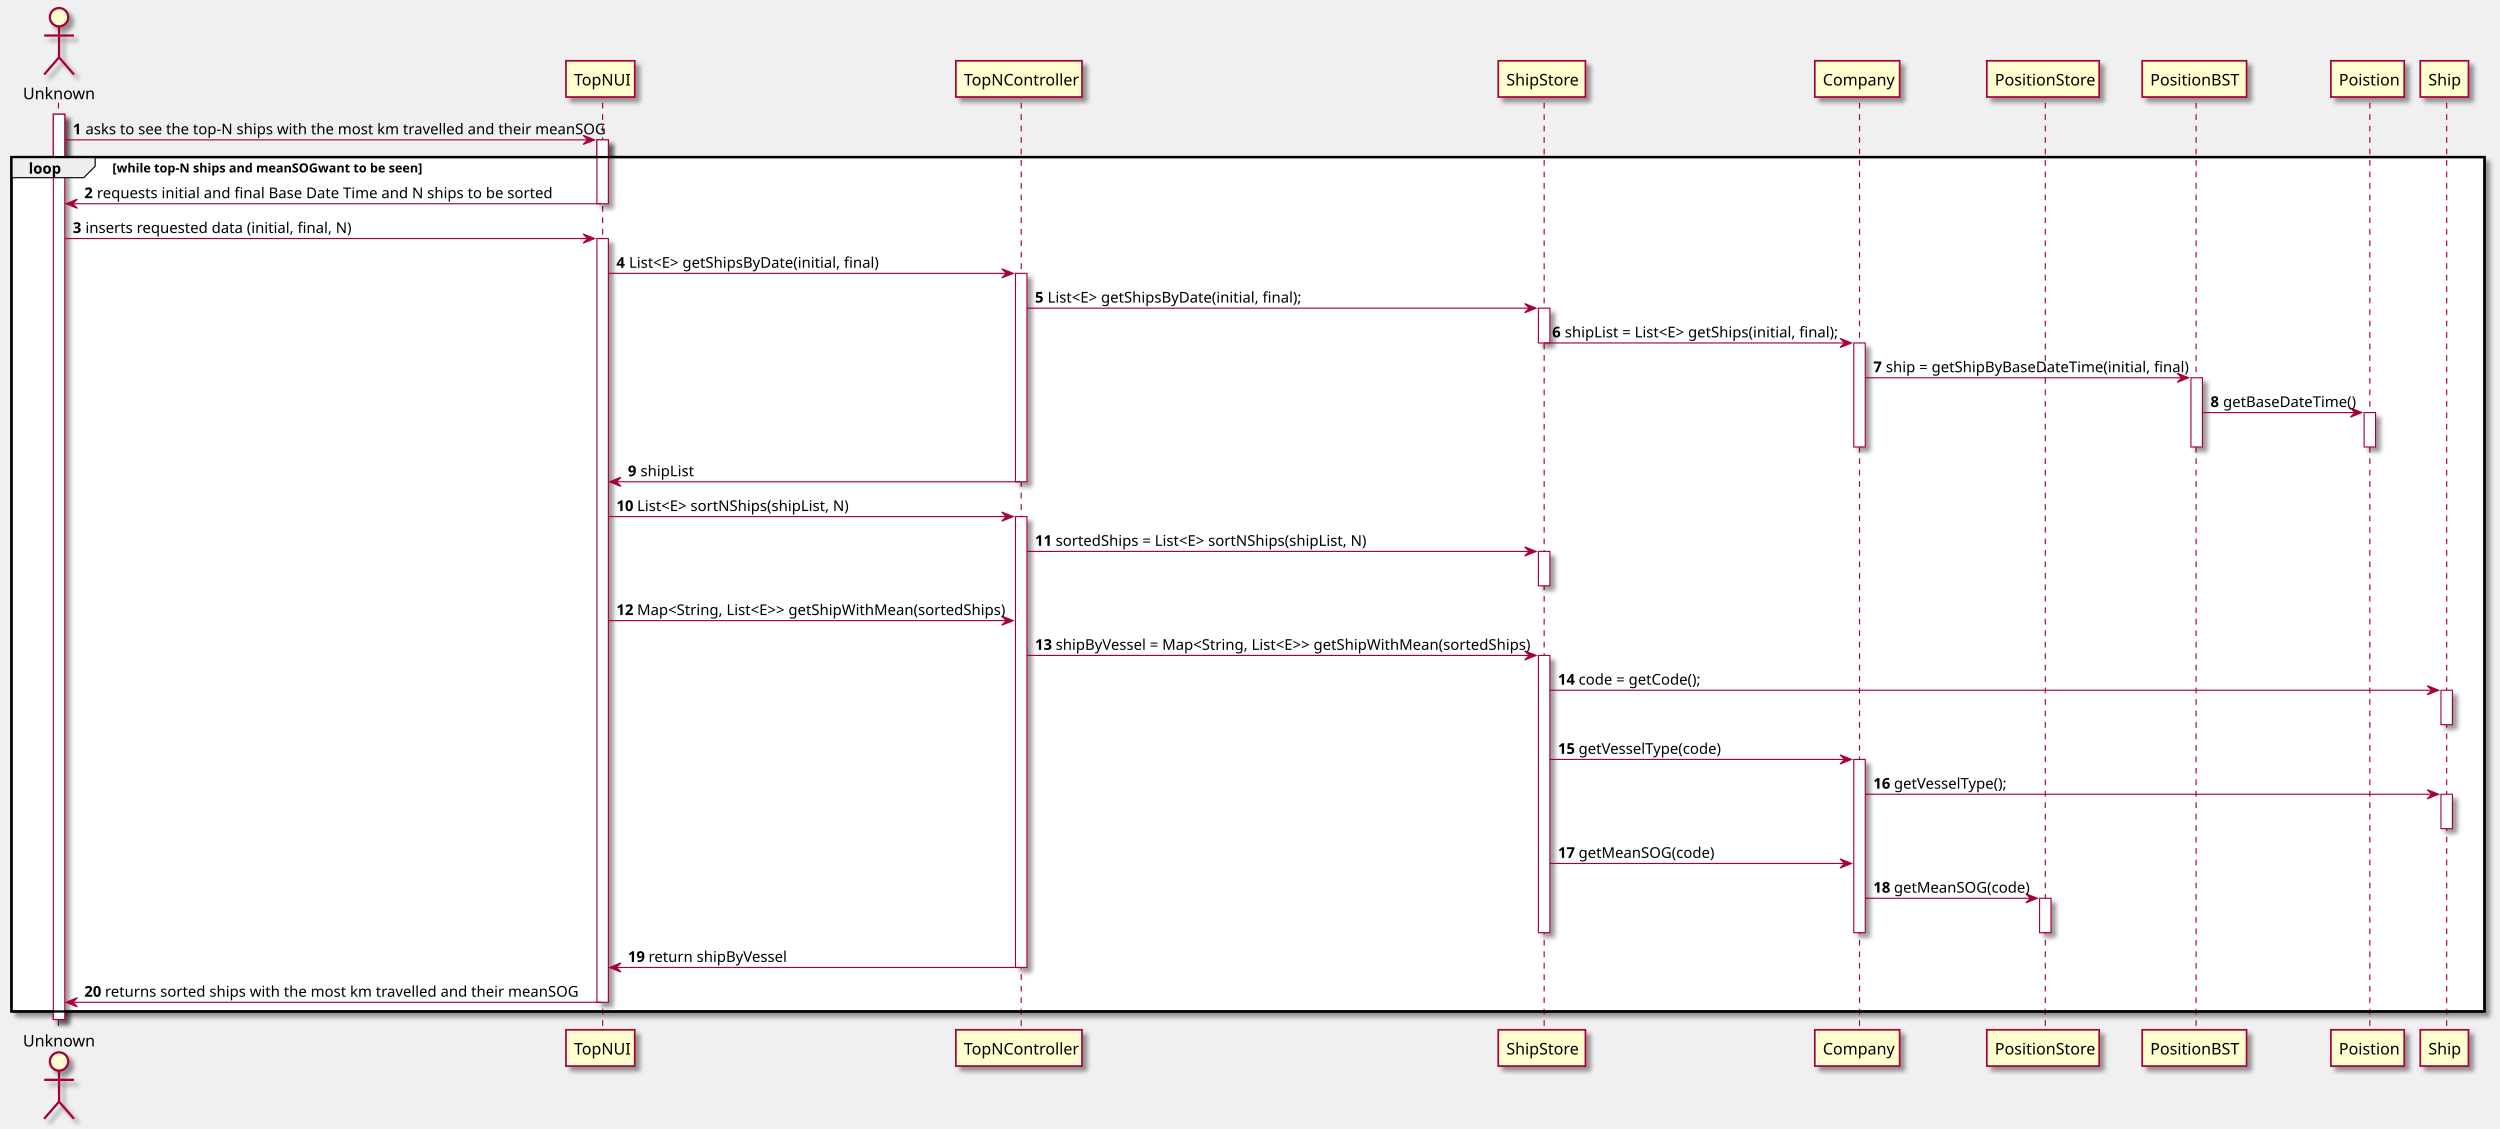
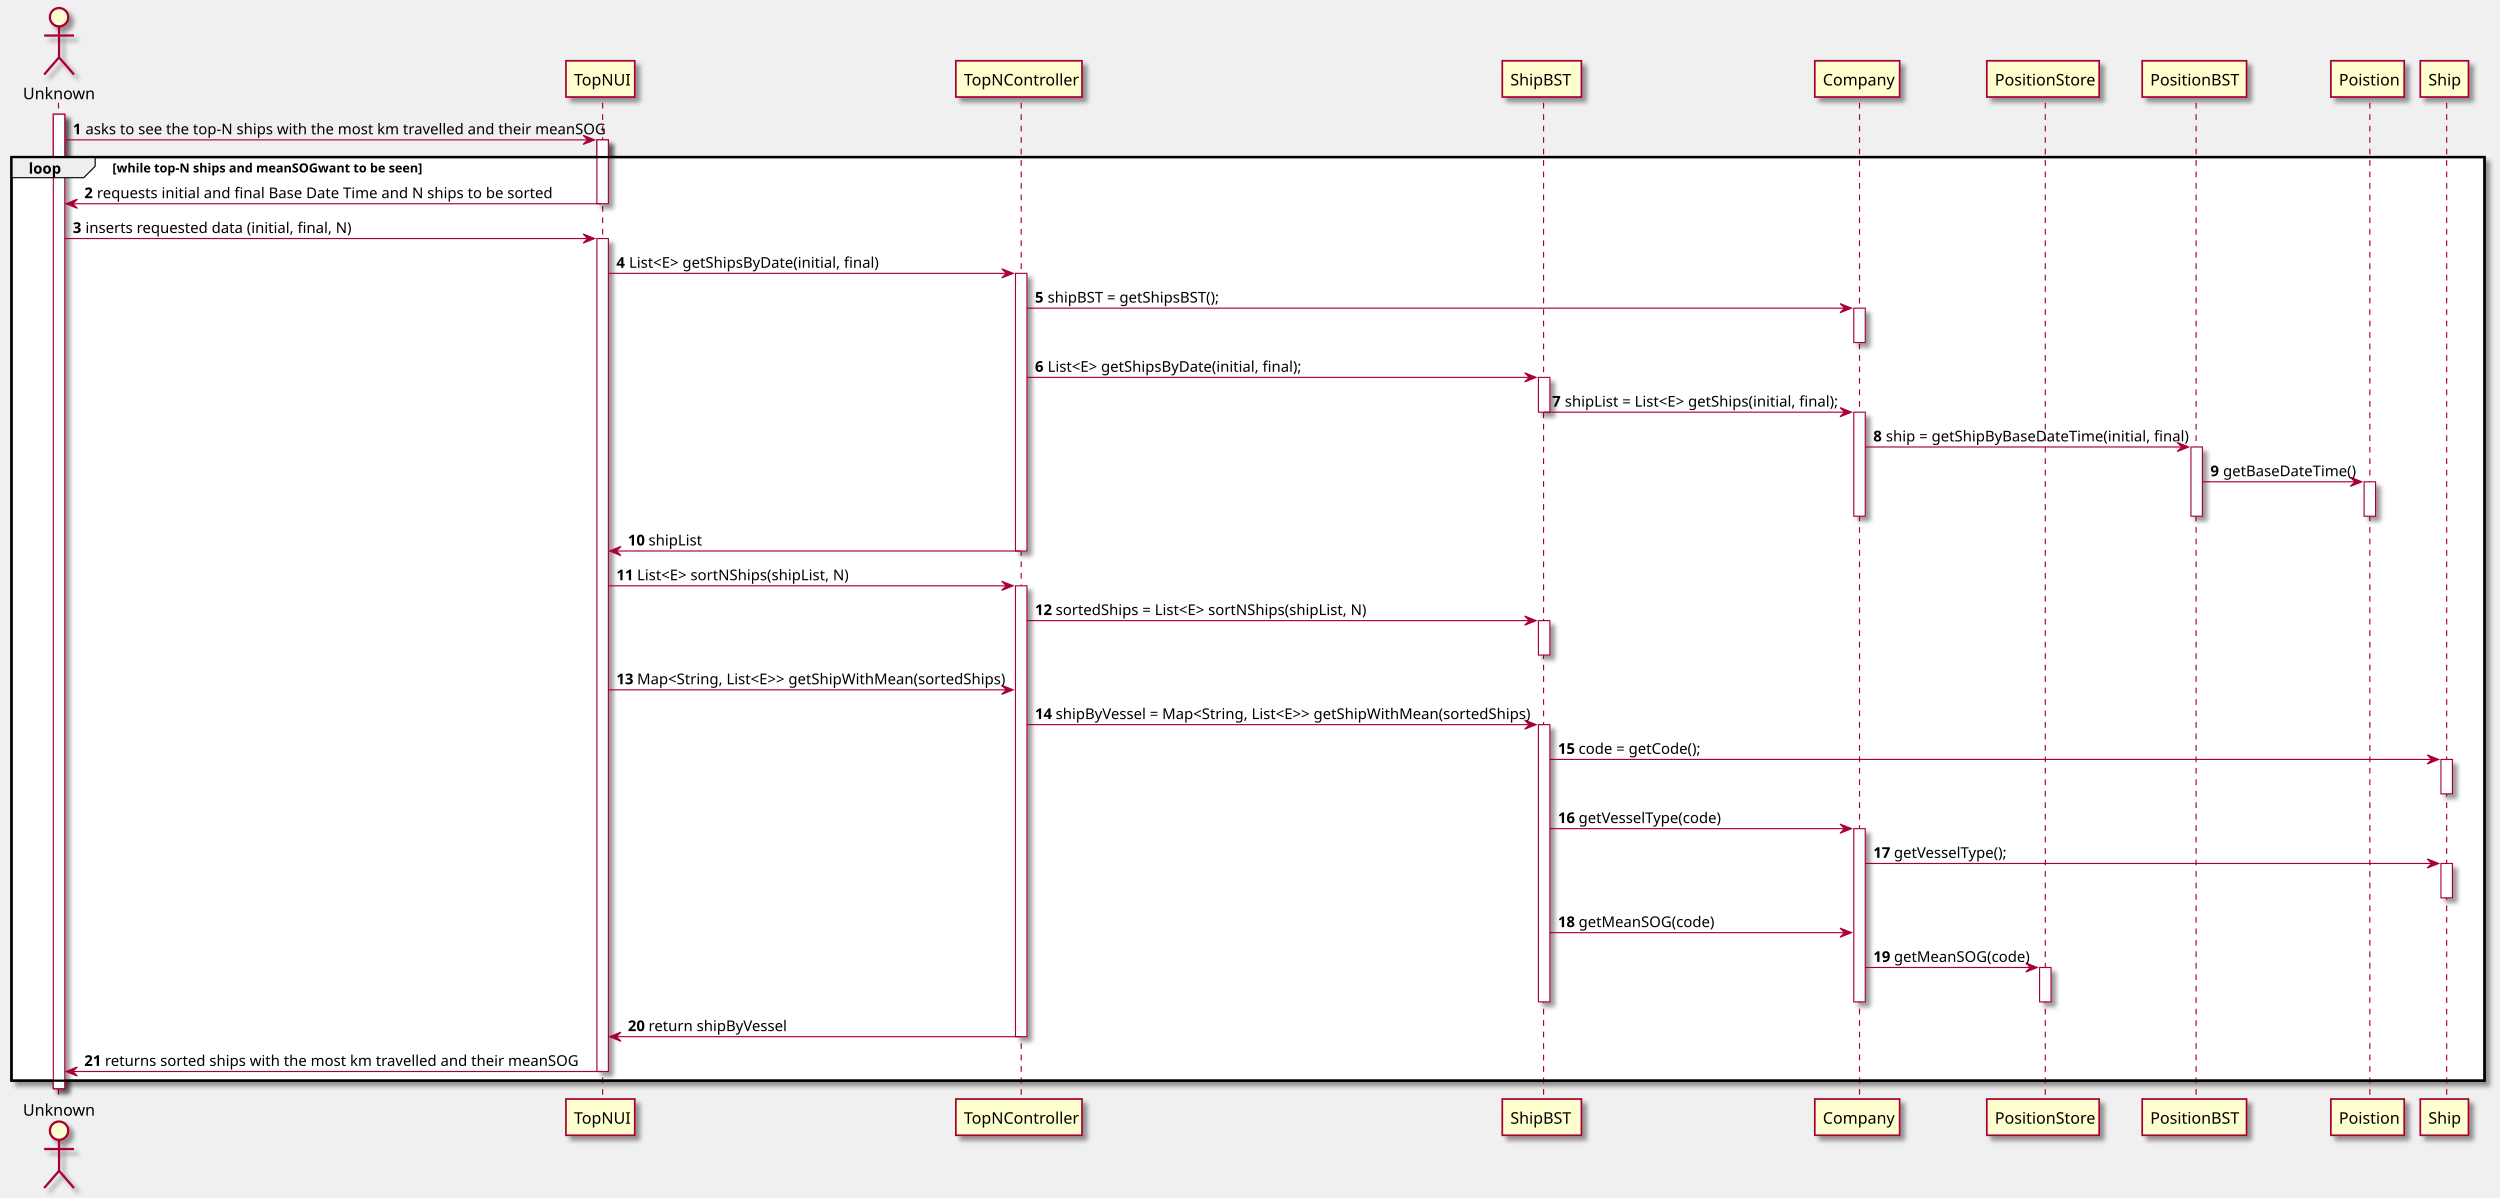
- <svg xmlns="http://www.w3.org/2000/svg" contentScriptType="application/ecmascript" contentStyleType="text/css" height="984px" preserveAspectRatio="none" style="width:2180px;height:984px;background:#FFFFFF;" version="1.1" viewBox="0 0 2180 984" width="2180px" zoomAndPan="magnify">
+ <svg xmlns="http://www.w3.org/2000/svg" contentScriptType="application/ecmascript" contentStyleType="text/css" height="1044px" preserveAspectRatio="none" style="width:2180px;height:1044px;background:#FFFFFF;" version="1.1" viewBox="0 0 2180 1044" width="2180px" zoomAndPan="magnify">
  <defs>
-     <filter height="300%" id="frqcj14a7oskl" width="300%" x="-1" y="-1">
+     <filter height="300%" id="f3j0icq3flcj6" width="300%" x="-1" y="-1">
      <feGaussianBlur result="blurOut" stdDeviation="2.0" />
      <feColorMatrix in="blurOut" result="blurOut2" type="matrix" values="0 0 0 0 0 0 0 0 0 0 0 0 0 0 0 0 0 0 .4 0" />
      <feOffset dx="4.0" dy="4.0" in="blurOut2" result="blurOut3" />
      <feBlend in="SourceGraphic" in2="blurOut3" mode="normal" />
    </filter>
  </defs>
  <g>
-     <rect fill="#FFFFFF" filter="url(#frqcj14a7oskl)" height="789.383" style="stroke:#A80036;stroke-width:1.0;" width="10" x="46.5" y="99.609" />
-     <rect fill="#FFFFFF" filter="url(#frqcj14a7oskl)" height="55.703" style="stroke:#A80036;stroke-width:1.0;" width="10" x="520.5" y="121.961" />
-     <rect fill="#FFFFFF" filter="url(#frqcj14a7oskl)" height="665.977" style="stroke:#A80036;stroke-width:1.0;" width="10" x="520.5" y="208.016" />
-     <rect fill="#FFFFFF" filter="url(#frqcj14a7oskl)" height="181.758" style="stroke:#A80036;stroke-width:1.0;" width="10" x="885.5" y="238.367" />
-     <rect fill="#FFFFFF" filter="url(#frqcj14a7oskl)" height="393.164" style="stroke:#A80036;stroke-width:1.0;" width="10" x="885.5" y="450.477" />
-     <rect fill="#FFFFFF" filter="url(#frqcj14a7oskl)" height="30.352" style="stroke:#A80036;stroke-width:1.0;" width="10" x="1341.5" y="268.719" />
-     <rect fill="#FFFFFF" filter="url(#frqcj14a7oskl)" height="30" style="stroke:#A80036;stroke-width:1.0;" width="10" x="1341.5" y="480.828" />
-     <rect fill="#FFFFFF" filter="url(#frqcj14a7oskl)" height="241.758" style="stroke:#A80036;stroke-width:1.0;" width="10" x="1341.5" y="571.531" />
-     <rect fill="#FFFFFF" filter="url(#frqcj14a7oskl)" height="90.703" style="stroke:#A80036;stroke-width:1.0;" width="10" x="1616.5" y="299.07" />
-     <rect fill="#FFFFFF" filter="url(#frqcj14a7oskl)" height="151.055" style="stroke:#A80036;stroke-width:1.0;" width="10" x="1616.5" y="662.234" />
-     <rect fill="#FFFFFF" filter="url(#frqcj14a7oskl)" height="30" style="stroke:#A80036;stroke-width:1.0;" width="10" x="1778.5" y="783.289" />
-     <rect fill="#FFFFFF" filter="url(#frqcj14a7oskl)" height="60.352" style="stroke:#A80036;stroke-width:1.0;" width="10" x="1910.5" y="329.422" />
-     <rect fill="#FFFFFF" filter="url(#frqcj14a7oskl)" height="30" style="stroke:#A80036;stroke-width:1.0;" width="10" x="2061.5" y="359.773" />
-     <rect fill="#FFFFFF" filter="url(#frqcj14a7oskl)" height="30" style="stroke:#A80036;stroke-width:1.0;" width="10" x="2128.5" y="601.883" />
-     <rect fill="#FFFFFF" filter="url(#frqcj14a7oskl)" height="30" style="stroke:#A80036;stroke-width:1.0;" width="10" x="2128.5" y="692.586" />
-     <rect fill="#FFFFFF" filter="url(#frqcj14a7oskl)" height="745.031" style="stroke:#000000;stroke-width:2.0;" width="2156.5" x="10" y="136.961" />
-     <line style="stroke:#A80036;stroke-width:1.0;stroke-dasharray:5.0,5.0;" x1="51" x2="51" y1="89.609" y2="898.992" />
-     <line style="stroke:#A80036;stroke-width:1.0;stroke-dasharray:5.0,5.0;" x1="525.5" x2="525.5" y1="89.609" y2="898.992" />
-     <line style="stroke:#A80036;stroke-width:1.0;stroke-dasharray:5.0,5.0;" x1="890.5" x2="890.5" y1="89.609" y2="898.992" />
-     <line style="stroke:#A80036;stroke-width:1.0;stroke-dasharray:5.0,5.0;" x1="1346.5" x2="1346.5" y1="89.609" y2="898.992" />
-     <line style="stroke:#A80036;stroke-width:1.0;stroke-dasharray:5.0,5.0;" x1="1621.5" x2="1621.5" y1="89.609" y2="898.992" />
-     <line style="stroke:#A80036;stroke-width:1.0;stroke-dasharray:5.0,5.0;" x1="1783.5" x2="1783.5" y1="89.609" y2="898.992" />
-     <line style="stroke:#A80036;stroke-width:1.0;stroke-dasharray:5.0,5.0;" x1="1915" x2="1915" y1="89.609" y2="898.992" />
-     <line style="stroke:#A80036;stroke-width:1.0;stroke-dasharray:5.0,5.0;" x1="2066.5" x2="2066.5" y1="89.609" y2="898.992" />
-     <line style="stroke:#A80036;stroke-width:1.0;stroke-dasharray:5.0,5.0;" x1="2133.5" x2="2133.5" y1="89.609" y2="898.992" />
+     <rect fill="#FFFFFF" filter="url(#f3j0icq3flcj6)" height="849.734" style="stroke:#A80036;stroke-width:1.0;" width="10" x="46.5" y="99.609" />
+     <rect fill="#FFFFFF" filter="url(#f3j0icq3flcj6)" height="55.703" style="stroke:#A80036;stroke-width:1.0;" width="10" x="520.5" y="121.961" />
+     <rect fill="#FFFFFF" filter="url(#f3j0icq3flcj6)" height="726.328" style="stroke:#A80036;stroke-width:1.0;" width="10" x="520.5" y="208.016" />
+     <rect fill="#FFFFFF" filter="url(#f3j0icq3flcj6)" height="242.109" style="stroke:#A80036;stroke-width:1.0;" width="10" x="885.5" y="238.367" />
+     <rect fill="#FFFFFF" filter="url(#f3j0icq3flcj6)" height="393.164" style="stroke:#A80036;stroke-width:1.0;" width="10" x="885.5" y="510.828" />
+     <rect fill="#FFFFFF" filter="url(#f3j0icq3flcj6)" height="30.352" style="stroke:#A80036;stroke-width:1.0;" width="10" x="1341.5" y="329.07" />
+     <rect fill="#FFFFFF" filter="url(#f3j0icq3flcj6)" height="30" style="stroke:#A80036;stroke-width:1.0;" width="10" x="1341.5" y="541.18" />
+     <rect fill="#FFFFFF" filter="url(#f3j0icq3flcj6)" height="241.758" style="stroke:#A80036;stroke-width:1.0;" width="10" x="1341.5" y="631.883" />
+     <rect fill="#FFFFFF" filter="url(#f3j0icq3flcj6)" height="30" style="stroke:#A80036;stroke-width:1.0;" width="10" x="1616.5" y="268.719" />
+     <rect fill="#FFFFFF" filter="url(#f3j0icq3flcj6)" height="90.703" style="stroke:#A80036;stroke-width:1.0;" width="10" x="1616.5" y="359.422" />
+     <rect fill="#FFFFFF" filter="url(#f3j0icq3flcj6)" height="151.055" style="stroke:#A80036;stroke-width:1.0;" width="10" x="1616.5" y="722.586" />
+     <rect fill="#FFFFFF" filter="url(#f3j0icq3flcj6)" height="30" style="stroke:#A80036;stroke-width:1.0;" width="10" x="1778.5" y="843.641" />
+     <rect fill="#FFFFFF" filter="url(#f3j0icq3flcj6)" height="60.352" style="stroke:#A80036;stroke-width:1.0;" width="10" x="1910.5" y="389.773" />
+     <rect fill="#FFFFFF" filter="url(#f3j0icq3flcj6)" height="30" style="stroke:#A80036;stroke-width:1.0;" width="10" x="2061.5" y="420.125" />
+     <rect fill="#FFFFFF" filter="url(#f3j0icq3flcj6)" height="30" style="stroke:#A80036;stroke-width:1.0;" width="10" x="2128.5" y="662.234" />
+     <rect fill="#FFFFFF" filter="url(#f3j0icq3flcj6)" height="30" style="stroke:#A80036;stroke-width:1.0;" width="10" x="2128.5" y="752.938" />
+     <rect fill="#FFFFFF" filter="url(#f3j0icq3flcj6)" height="805.383" style="stroke:#000000;stroke-width:2.0;" width="2156.5" x="10" y="136.961" />
+     <line style="stroke:#A80036;stroke-width:1.0;stroke-dasharray:5.0,5.0;" x1="51" x2="51" y1="89.609" y2="959.344" />
+     <line style="stroke:#A80036;stroke-width:1.0;stroke-dasharray:5.0,5.0;" x1="525.5" x2="525.5" y1="89.609" y2="959.344" />
+     <line style="stroke:#A80036;stroke-width:1.0;stroke-dasharray:5.0,5.0;" x1="890.5" x2="890.5" y1="89.609" y2="959.344" />
+     <line style="stroke:#A80036;stroke-width:1.0;stroke-dasharray:5.0,5.0;" x1="1346" x2="1346" y1="89.609" y2="959.344" />
+     <line style="stroke:#A80036;stroke-width:1.0;stroke-dasharray:5.0,5.0;" x1="1621.5" x2="1621.5" y1="89.609" y2="959.344" />
+     <line style="stroke:#A80036;stroke-width:1.0;stroke-dasharray:5.0,5.0;" x1="1783.5" x2="1783.5" y1="89.609" y2="959.344" />
+     <line style="stroke:#A80036;stroke-width:1.0;stroke-dasharray:5.0,5.0;" x1="1915" x2="1915" y1="89.609" y2="959.344" />
+     <line style="stroke:#A80036;stroke-width:1.0;stroke-dasharray:5.0,5.0;" x1="2066.5" x2="2066.5" y1="89.609" y2="959.344" />
+     <line style="stroke:#A80036;stroke-width:1.0;stroke-dasharray:5.0,5.0;" x1="2133.5" x2="2133.5" y1="89.609" y2="959.344" />
    <text fill="#000000" font-family="sans-serif" font-size="14" lengthAdjust="spacing" textLength="57" x="20" y="86.533">Unknown</text>
-     <ellipse cx="51.5" cy="15" fill="#FEFECE" filter="url(#frqcj14a7oskl)" rx="8" ry="8" style="stroke:#A80036;stroke-width:2.0;" />
-     <path d="M51.5,23 L51.5,50 M38.5,31 L64.5,31 M51.5,50 L38.5,65 M51.5,50 L64.5,65 " fill="none" filter="url(#frqcj14a7oskl)" style="stroke:#A80036;stroke-width:2.0;" />
-     <text fill="#000000" font-family="sans-serif" font-size="14" lengthAdjust="spacing" textLength="57" x="20" y="912.525">Unknown</text>
-     <ellipse cx="51.5" cy="925.602" fill="#FEFECE" filter="url(#frqcj14a7oskl)" rx="8" ry="8" style="stroke:#A80036;stroke-width:2.0;" />
-     <path d="M51.5,933.602 L51.5,960.602 M38.5,941.602 L64.5,941.602 M51.5,960.602 L38.5,975.602 M51.5,960.602 L64.5,975.602 " fill="none" filter="url(#frqcj14a7oskl)" style="stroke:#A80036;stroke-width:2.0;" />
-     <rect fill="#FEFECE" filter="url(#frqcj14a7oskl)" height="31.609" style="stroke:#A80036;stroke-width:1.5;" width="60" x="493.5" y="53" />
+     <ellipse cx="51.5" cy="15" fill="#FEFECE" filter="url(#f3j0icq3flcj6)" rx="8" ry="8" style="stroke:#A80036;stroke-width:2.0;" />
+     <path d="M51.5,23 L51.5,50 M38.5,31 L64.5,31 M51.5,50 L38.5,65 M51.5,50 L64.5,65 " fill="none" filter="url(#f3j0icq3flcj6)" style="stroke:#A80036;stroke-width:2.0;" />
+     <text fill="#000000" font-family="sans-serif" font-size="14" lengthAdjust="spacing" textLength="57" x="20" y="972.877">Unknown</text>
+     <ellipse cx="51.5" cy="985.953" fill="#FEFECE" filter="url(#f3j0icq3flcj6)" rx="8" ry="8" style="stroke:#A80036;stroke-width:2.0;" />
+     <path d="M51.5,993.953 L51.5,1020.953 M38.5,1001.953 L64.5,1001.953 M51.5,1020.953 L38.5,1035.953 M51.5,1020.953 L64.5,1035.953 " fill="none" filter="url(#f3j0icq3flcj6)" style="stroke:#A80036;stroke-width:2.0;" />
+     <rect fill="#FEFECE" filter="url(#f3j0icq3flcj6)" height="31.609" style="stroke:#A80036;stroke-width:1.5;" width="60" x="493.5" y="53" />
    <text fill="#000000" font-family="sans-serif" font-size="14" lengthAdjust="spacing" textLength="46" x="500.5" y="74.533">TopNUI</text>
-     <rect fill="#FEFECE" filter="url(#frqcj14a7oskl)" height="31.609" style="stroke:#A80036;stroke-width:1.5;" width="60" x="493.5" y="897.992" />
-     <text fill="#000000" font-family="sans-serif" font-size="14" lengthAdjust="spacing" textLength="46" x="500.5" y="919.525">TopNUI</text>
-     <rect fill="#FEFECE" filter="url(#frqcj14a7oskl)" height="31.609" style="stroke:#A80036;stroke-width:1.5;" width="110" x="833.5" y="53" />
+     <rect fill="#FEFECE" filter="url(#f3j0icq3flcj6)" height="31.609" style="stroke:#A80036;stroke-width:1.5;" width="60" x="493.5" y="958.344" />
+     <text fill="#000000" font-family="sans-serif" font-size="14" lengthAdjust="spacing" textLength="46" x="500.5" y="979.877">TopNUI</text>
+     <rect fill="#FEFECE" filter="url(#f3j0icq3flcj6)" height="31.609" style="stroke:#A80036;stroke-width:1.5;" width="110" x="833.5" y="53" />
    <text fill="#000000" font-family="sans-serif" font-size="14" lengthAdjust="spacing" textLength="96" x="840.5" y="74.533">TopNController</text>
-     <rect fill="#FEFECE" filter="url(#frqcj14a7oskl)" height="31.609" style="stroke:#A80036;stroke-width:1.5;" width="110" x="833.5" y="897.992" />
-     <text fill="#000000" font-family="sans-serif" font-size="14" lengthAdjust="spacing" textLength="96" x="840.5" y="919.525">TopNController</text>
-     <rect fill="#FEFECE" filter="url(#frqcj14a7oskl)" height="31.609" style="stroke:#A80036;stroke-width:1.5;" width="76" x="1306.5" y="53" />
-     <text fill="#000000" font-family="sans-serif" font-size="14" lengthAdjust="spacing" textLength="62" x="1313.5" y="74.533">ShipStore</text>
-     <rect fill="#FEFECE" filter="url(#frqcj14a7oskl)" height="31.609" style="stroke:#A80036;stroke-width:1.5;" width="76" x="1306.5" y="897.992" />
-     <text fill="#000000" font-family="sans-serif" font-size="14" lengthAdjust="spacing" textLength="62" x="1313.5" y="919.525">ShipStore</text>
-     <rect fill="#FEFECE" filter="url(#frqcj14a7oskl)" height="31.609" style="stroke:#A80036;stroke-width:1.5;" width="74" x="1582.5" y="53" />
+     <rect fill="#FEFECE" filter="url(#f3j0icq3flcj6)" height="31.609" style="stroke:#A80036;stroke-width:1.5;" width="110" x="833.5" y="958.344" />
+     <text fill="#000000" font-family="sans-serif" font-size="14" lengthAdjust="spacing" textLength="96" x="840.5" y="979.877">TopNController</text>
+     <rect fill="#FEFECE" filter="url(#f3j0icq3flcj6)" height="31.609" style="stroke:#A80036;stroke-width:1.5;" width="69" x="1310" y="53" />
+     <text fill="#000000" font-family="sans-serif" font-size="14" lengthAdjust="spacing" textLength="55" x="1317" y="74.533">ShipBST</text>
+     <rect fill="#FEFECE" filter="url(#f3j0icq3flcj6)" height="31.609" style="stroke:#A80036;stroke-width:1.5;" width="69" x="1310" y="958.344" />
+     <text fill="#000000" font-family="sans-serif" font-size="14" lengthAdjust="spacing" textLength="55" x="1317" y="979.877">ShipBST</text>
+     <rect fill="#FEFECE" filter="url(#f3j0icq3flcj6)" height="31.609" style="stroke:#A80036;stroke-width:1.5;" width="74" x="1582.5" y="53" />
    <text fill="#000000" font-family="sans-serif" font-size="14" lengthAdjust="spacing" textLength="60" x="1589.5" y="74.533">Company</text>
-     <rect fill="#FEFECE" filter="url(#frqcj14a7oskl)" height="31.609" style="stroke:#A80036;stroke-width:1.5;" width="74" x="1582.5" y="897.992" />
-     <text fill="#000000" font-family="sans-serif" font-size="14" lengthAdjust="spacing" textLength="60" x="1589.5" y="919.525">Company</text>
-     <rect fill="#FEFECE" filter="url(#frqcj14a7oskl)" height="31.609" style="stroke:#A80036;stroke-width:1.5;" width="98" x="1732.5" y="53" />
+     <rect fill="#FEFECE" filter="url(#f3j0icq3flcj6)" height="31.609" style="stroke:#A80036;stroke-width:1.5;" width="74" x="1582.5" y="958.344" />
+     <text fill="#000000" font-family="sans-serif" font-size="14" lengthAdjust="spacing" textLength="60" x="1589.5" y="979.877">Company</text>
+     <rect fill="#FEFECE" filter="url(#f3j0icq3flcj6)" height="31.609" style="stroke:#A80036;stroke-width:1.5;" width="98" x="1732.5" y="53" />
    <text fill="#000000" font-family="sans-serif" font-size="14" lengthAdjust="spacing" textLength="84" x="1739.5" y="74.533">PositionStore</text>
-     <rect fill="#FEFECE" filter="url(#frqcj14a7oskl)" height="31.609" style="stroke:#A80036;stroke-width:1.5;" width="98" x="1732.5" y="897.992" />
-     <text fill="#000000" font-family="sans-serif" font-size="14" lengthAdjust="spacing" textLength="84" x="1739.5" y="919.525">PositionStore</text>
-     <rect fill="#FEFECE" filter="url(#frqcj14a7oskl)" height="31.609" style="stroke:#A80036;stroke-width:1.5;" width="91" x="1868" y="53" />
+     <rect fill="#FEFECE" filter="url(#f3j0icq3flcj6)" height="31.609" style="stroke:#A80036;stroke-width:1.5;" width="98" x="1732.5" y="958.344" />
+     <text fill="#000000" font-family="sans-serif" font-size="14" lengthAdjust="spacing" textLength="84" x="1739.5" y="979.877">PositionStore</text>
+     <rect fill="#FEFECE" filter="url(#f3j0icq3flcj6)" height="31.609" style="stroke:#A80036;stroke-width:1.5;" width="91" x="1868" y="53" />
    <text fill="#000000" font-family="sans-serif" font-size="14" lengthAdjust="spacing" textLength="77" x="1875" y="74.533">PositionBST</text>
-     <rect fill="#FEFECE" filter="url(#frqcj14a7oskl)" height="31.609" style="stroke:#A80036;stroke-width:1.5;" width="91" x="1868" y="897.992" />
-     <text fill="#000000" font-family="sans-serif" font-size="14" lengthAdjust="spacing" textLength="77" x="1875" y="919.525">PositionBST</text>
-     <rect fill="#FEFECE" filter="url(#frqcj14a7oskl)" height="31.609" style="stroke:#A80036;stroke-width:1.5;" width="64" x="2032.5" y="53" />
+     <rect fill="#FEFECE" filter="url(#f3j0icq3flcj6)" height="31.609" style="stroke:#A80036;stroke-width:1.5;" width="91" x="1868" y="958.344" />
+     <text fill="#000000" font-family="sans-serif" font-size="14" lengthAdjust="spacing" textLength="77" x="1875" y="979.877">PositionBST</text>
+     <rect fill="#FEFECE" filter="url(#f3j0icq3flcj6)" height="31.609" style="stroke:#A80036;stroke-width:1.5;" width="64" x="2032.5" y="53" />
    <text fill="#000000" font-family="sans-serif" font-size="14" lengthAdjust="spacing" textLength="50" x="2039.5" y="74.533">Poistion</text>
-     <rect fill="#FEFECE" filter="url(#frqcj14a7oskl)" height="31.609" style="stroke:#A80036;stroke-width:1.5;" width="64" x="2032.5" y="897.992" />
-     <text fill="#000000" font-family="sans-serif" font-size="14" lengthAdjust="spacing" textLength="50" x="2039.5" y="919.525">Poistion</text>
-     <rect fill="#FEFECE" filter="url(#frqcj14a7oskl)" height="31.609" style="stroke:#A80036;stroke-width:1.5;" width="42" x="2110.5" y="53" />
+     <rect fill="#FEFECE" filter="url(#f3j0icq3flcj6)" height="31.609" style="stroke:#A80036;stroke-width:1.5;" width="64" x="2032.5" y="958.344" />
+     <text fill="#000000" font-family="sans-serif" font-size="14" lengthAdjust="spacing" textLength="50" x="2039.5" y="979.877">Poistion</text>
+     <rect fill="#FEFECE" filter="url(#f3j0icq3flcj6)" height="31.609" style="stroke:#A80036;stroke-width:1.5;" width="42" x="2110.5" y="53" />
    <text fill="#000000" font-family="sans-serif" font-size="14" lengthAdjust="spacing" textLength="28" x="2117.5" y="74.533">Ship</text>
-     <rect fill="#FEFECE" filter="url(#frqcj14a7oskl)" height="31.609" style="stroke:#A80036;stroke-width:1.5;" width="42" x="2110.5" y="897.992" />
-     <text fill="#000000" font-family="sans-serif" font-size="14" lengthAdjust="spacing" textLength="28" x="2117.5" y="919.525">Ship</text>
-     <rect fill="#FFFFFF" filter="url(#frqcj14a7oskl)" height="789.383" style="stroke:#A80036;stroke-width:1.0;" width="10" x="46.5" y="99.609" />
-     <rect fill="#FFFFFF" filter="url(#frqcj14a7oskl)" height="55.703" style="stroke:#A80036;stroke-width:1.0;" width="10" x="520.5" y="121.961" />
-     <rect fill="#FFFFFF" filter="url(#frqcj14a7oskl)" height="665.977" style="stroke:#A80036;stroke-width:1.0;" width="10" x="520.5" y="208.016" />
-     <rect fill="#FFFFFF" filter="url(#frqcj14a7oskl)" height="181.758" style="stroke:#A80036;stroke-width:1.0;" width="10" x="885.5" y="238.367" />
-     <rect fill="#FFFFFF" filter="url(#frqcj14a7oskl)" height="393.164" style="stroke:#A80036;stroke-width:1.0;" width="10" x="885.5" y="450.477" />
-     <rect fill="#FFFFFF" filter="url(#frqcj14a7oskl)" height="30.352" style="stroke:#A80036;stroke-width:1.0;" width="10" x="1341.5" y="268.719" />
-     <rect fill="#FFFFFF" filter="url(#frqcj14a7oskl)" height="30" style="stroke:#A80036;stroke-width:1.0;" width="10" x="1341.5" y="480.828" />
-     <rect fill="#FFFFFF" filter="url(#frqcj14a7oskl)" height="241.758" style="stroke:#A80036;stroke-width:1.0;" width="10" x="1341.5" y="571.531" />
-     <rect fill="#FFFFFF" filter="url(#frqcj14a7oskl)" height="90.703" style="stroke:#A80036;stroke-width:1.0;" width="10" x="1616.5" y="299.07" />
-     <rect fill="#FFFFFF" filter="url(#frqcj14a7oskl)" height="151.055" style="stroke:#A80036;stroke-width:1.0;" width="10" x="1616.5" y="662.234" />
-     <rect fill="#FFFFFF" filter="url(#frqcj14a7oskl)" height="30" style="stroke:#A80036;stroke-width:1.0;" width="10" x="1778.5" y="783.289" />
-     <rect fill="#FFFFFF" filter="url(#frqcj14a7oskl)" height="60.352" style="stroke:#A80036;stroke-width:1.0;" width="10" x="1910.5" y="329.422" />
-     <rect fill="#FFFFFF" filter="url(#frqcj14a7oskl)" height="30" style="stroke:#A80036;stroke-width:1.0;" width="10" x="2061.5" y="359.773" />
-     <rect fill="#FFFFFF" filter="url(#frqcj14a7oskl)" height="30" style="stroke:#A80036;stroke-width:1.0;" width="10" x="2128.5" y="601.883" />
-     <rect fill="#FFFFFF" filter="url(#frqcj14a7oskl)" height="30" style="stroke:#A80036;stroke-width:1.0;" width="10" x="2128.5" y="692.586" />
+     <rect fill="#FEFECE" filter="url(#f3j0icq3flcj6)" height="31.609" style="stroke:#A80036;stroke-width:1.5;" width="42" x="2110.5" y="958.344" />
+     <text fill="#000000" font-family="sans-serif" font-size="14" lengthAdjust="spacing" textLength="28" x="2117.5" y="979.877">Ship</text>
+     <rect fill="#FFFFFF" filter="url(#f3j0icq3flcj6)" height="849.734" style="stroke:#A80036;stroke-width:1.0;" width="10" x="46.5" y="99.609" />
+     <rect fill="#FFFFFF" filter="url(#f3j0icq3flcj6)" height="55.703" style="stroke:#A80036;stroke-width:1.0;" width="10" x="520.5" y="121.961" />
+     <rect fill="#FFFFFF" filter="url(#f3j0icq3flcj6)" height="726.328" style="stroke:#A80036;stroke-width:1.0;" width="10" x="520.5" y="208.016" />
+     <rect fill="#FFFFFF" filter="url(#f3j0icq3flcj6)" height="242.109" style="stroke:#A80036;stroke-width:1.0;" width="10" x="885.5" y="238.367" />
+     <rect fill="#FFFFFF" filter="url(#f3j0icq3flcj6)" height="393.164" style="stroke:#A80036;stroke-width:1.0;" width="10" x="885.5" y="510.828" />
+     <rect fill="#FFFFFF" filter="url(#f3j0icq3flcj6)" height="30.352" style="stroke:#A80036;stroke-width:1.0;" width="10" x="1341.5" y="329.07" />
+     <rect fill="#FFFFFF" filter="url(#f3j0icq3flcj6)" height="30" style="stroke:#A80036;stroke-width:1.0;" width="10" x="1341.5" y="541.18" />
+     <rect fill="#FFFFFF" filter="url(#f3j0icq3flcj6)" height="241.758" style="stroke:#A80036;stroke-width:1.0;" width="10" x="1341.5" y="631.883" />
+     <rect fill="#FFFFFF" filter="url(#f3j0icq3flcj6)" height="30" style="stroke:#A80036;stroke-width:1.0;" width="10" x="1616.5" y="268.719" />
+     <rect fill="#FFFFFF" filter="url(#f3j0icq3flcj6)" height="90.703" style="stroke:#A80036;stroke-width:1.0;" width="10" x="1616.5" y="359.422" />
+     <rect fill="#FFFFFF" filter="url(#f3j0icq3flcj6)" height="151.055" style="stroke:#A80036;stroke-width:1.0;" width="10" x="1616.5" y="722.586" />
+     <rect fill="#FFFFFF" filter="url(#f3j0icq3flcj6)" height="30" style="stroke:#A80036;stroke-width:1.0;" width="10" x="1778.5" y="843.641" />
+     <rect fill="#FFFFFF" filter="url(#f3j0icq3flcj6)" height="60.352" style="stroke:#A80036;stroke-width:1.0;" width="10" x="1910.5" y="389.773" />
+     <rect fill="#FFFFFF" filter="url(#f3j0icq3flcj6)" height="30" style="stroke:#A80036;stroke-width:1.0;" width="10" x="2061.5" y="420.125" />
+     <rect fill="#FFFFFF" filter="url(#f3j0icq3flcj6)" height="30" style="stroke:#A80036;stroke-width:1.0;" width="10" x="2128.5" y="662.234" />
+     <rect fill="#FFFFFF" filter="url(#f3j0icq3flcj6)" height="30" style="stroke:#A80036;stroke-width:1.0;" width="10" x="2128.5" y="752.938" />
    <polygon fill="#A80036" points="508.5,117.961,518.5,121.961,508.5,125.961,512.5,121.961" style="stroke:#A80036;stroke-width:1.0;" />
    <line style="stroke:#A80036;stroke-width:1.0;" x1="56.5" x2="514.5" y1="121.961" y2="121.961" />
    <text fill="#000000" font-family="sans-serif" font-size="13" font-weight="bold" lengthAdjust="spacing" textLength="7" x="63.5" y="117.105">1</text>
    <text fill="#000000" font-family="sans-serif" font-size="13" lengthAdjust="spacing" textLength="434" x="74.5" y="117.105">asks to see the top-N ships with the most km travelled and their meanSOG</text>
    <path d="M10,136.961 L83,136.961 L83,144.961 L73,154.961 L10,154.961 L10,136.961 " fill="#EEEEEE" style="stroke:#000000;stroke-width:1.0;" />
-     <rect fill="none" height="745.031" style="stroke:#000000;stroke-width:2.0;" width="2156.5" x="10" y="136.961" />
+     <rect fill="none" height="805.383" style="stroke:#000000;stroke-width:2.0;" width="2156.5" x="10" y="136.961" />
    <text fill="#000000" font-family="sans-serif" font-size="13" font-weight="bold" lengthAdjust="spacing" textLength="28" x="25" y="151.456">loop</text>
    <text fill="#000000" font-family="sans-serif" font-size="11" font-weight="bold" lengthAdjust="spacing" textLength="273" x="98" y="150.38">[while top-N ships and meanSOGwant to be seen]</text>
    <polygon fill="#A80036" points="67.5,173.664,57.5,177.664,67.5,181.664,63.5,177.664" style="stroke:#A80036;stroke-width:1.0;" />
    <line style="stroke:#A80036;stroke-width:1.0;" x1="61.5" x2="524.5" y1="177.664" y2="177.664" />
    <text fill="#000000" font-family="sans-serif" font-size="13" font-weight="bold" lengthAdjust="spacing" textLength="7" x="73.5" y="172.808">2</text>
    <text fill="#000000" font-family="sans-serif" font-size="13" lengthAdjust="spacing" textLength="379" x="84.5" y="172.808">requests initial and final Base Date Time and N ships to be sorted</text>
    <polygon fill="#A80036" points="508.5,204.016,518.5,208.016,508.5,212.016,512.5,208.016" style="stroke:#A80036;stroke-width:1.0;" />
    <line style="stroke:#A80036;stroke-width:1.0;" x1="56.5" x2="514.5" y1="208.016" y2="208.016" />
    <text fill="#000000" font-family="sans-serif" font-size="13" font-weight="bold" lengthAdjust="spacing" textLength="7" x="63.5" y="203.159">3</text>
    <text fill="#000000" font-family="sans-serif" font-size="13" lengthAdjust="spacing" textLength="219" x="74.5" y="203.159">inserts requested data (initial, final, N)</text>
    <polygon fill="#A80036" points="873.5,234.367,883.5,238.367,873.5,242.367,877.5,238.367" style="stroke:#A80036;stroke-width:1.0;" />
    <line style="stroke:#A80036;stroke-width:1.0;" x1="530.5" x2="879.5" y1="238.367" y2="238.367" />
    <text fill="#000000" font-family="sans-serif" font-size="13" font-weight="bold" lengthAdjust="spacing" textLength="7" x="537.5" y="233.511">4</text>
    <text fill="#000000" font-family="sans-serif" font-size="13" lengthAdjust="spacing" textLength="213" x="548.5" y="233.511">List&lt;E&gt; getShipsByDate(initial, final)</text>
-     <polygon fill="#A80036" points="1329.5,264.719,1339.5,268.719,1329.5,272.719,1333.5,268.719" style="stroke:#A80036;stroke-width:1.0;" />
-     <line style="stroke:#A80036;stroke-width:1.0;" x1="895.5" x2="1335.5" y1="268.719" y2="268.719" />
+     <polygon fill="#A80036" points="1604.5,264.719,1614.5,268.719,1604.5,272.719,1608.5,268.719" style="stroke:#A80036;stroke-width:1.0;" />
+     <line style="stroke:#A80036;stroke-width:1.0;" x1="895.5" x2="1610.5" y1="268.719" y2="268.719" />
    <text fill="#000000" font-family="sans-serif" font-size="13" font-weight="bold" lengthAdjust="spacing" textLength="7" x="902.5" y="263.862">5</text>
-     <text fill="#000000" font-family="sans-serif" font-size="13" lengthAdjust="spacing" textLength="217" x="913.5" y="263.862">List&lt;E&gt; getShipsByDate(initial, final);</text>
-     <polygon fill="#A80036" points="1604.5,295.07,1614.5,299.07,1604.5,303.07,1608.5,299.07" style="stroke:#A80036;stroke-width:1.0;" />
-     <line style="stroke:#A80036;stroke-width:1.0;" x1="1346.5" x2="1610.5" y1="299.07" y2="299.07" />
-     <text fill="#000000" font-family="sans-serif" font-size="13" font-weight="bold" lengthAdjust="spacing" textLength="7" x="1353.5" y="294.214">6</text>
-     <text fill="#000000" font-family="sans-serif" font-size="13" lengthAdjust="spacing" textLength="235" x="1364.5" y="294.214">shipList = List&lt;E&gt; getShips(initial, final);</text>
-     <polygon fill="#A80036" points="1898.5,325.422,1908.5,329.422,1898.5,333.422,1902.5,329.422" style="stroke:#A80036;stroke-width:1.0;" />
-     <line style="stroke:#A80036;stroke-width:1.0;" x1="1626.5" x2="1904.5" y1="329.422" y2="329.422" />
-     <text fill="#000000" font-family="sans-serif" font-size="13" font-weight="bold" lengthAdjust="spacing" textLength="7" x="1633.5" y="324.565">7</text>
-     <text fill="#000000" font-family="sans-serif" font-size="13" lengthAdjust="spacing" textLength="254" x="1644.5" y="324.565">ship = getShipByBaseDateTime(initial, final)</text>
-     <polygon fill="#A80036" points="2049.5,355.773,2059.5,359.773,2049.5,363.773,2053.5,359.773" style="stroke:#A80036;stroke-width:1.0;" />
-     <line style="stroke:#A80036;stroke-width:1.0;" x1="1920.5" x2="2055.5" y1="359.773" y2="359.773" />
-     <text fill="#000000" font-family="sans-serif" font-size="13" font-weight="bold" lengthAdjust="spacing" textLength="7" x="1927.5" y="354.917">8</text>
-     <text fill="#000000" font-family="sans-serif" font-size="13" lengthAdjust="spacing" textLength="111" x="1938.5" y="354.917">getBaseDateTime()</text>
-     <polygon fill="#A80036" points="541.5,416.125,531.5,420.125,541.5,424.125,537.5,420.125" style="stroke:#A80036;stroke-width:1.0;" />
-     <line style="stroke:#A80036;stroke-width:1.0;" x1="535.5" x2="889.5" y1="420.125" y2="420.125" />
-     <text fill="#000000" font-family="sans-serif" font-size="13" font-weight="bold" lengthAdjust="spacing" textLength="7" x="547.5" y="415.269">9</text>
-     <text fill="#000000" font-family="sans-serif" font-size="13" lengthAdjust="spacing" textLength="45" x="558.5" y="415.269">shipList</text>
-     <polygon fill="#A80036" points="873.5,446.477,883.5,450.477,873.5,454.477,877.5,450.477" style="stroke:#A80036;stroke-width:1.0;" />
-     <line style="stroke:#A80036;stroke-width:1.0;" x1="530.5" x2="879.5" y1="450.477" y2="450.477" />
-     <text fill="#000000" font-family="sans-serif" font-size="13" font-weight="bold" lengthAdjust="spacing" textLength="14" x="537.5" y="445.62">10</text>
-     <text fill="#000000" font-family="sans-serif" font-size="13" lengthAdjust="spacing" textLength="184" x="555.5" y="445.62">List&lt;E&gt; sortNShips(shipList, N)</text>
-     <polygon fill="#A80036" points="1329.5,476.828,1339.5,480.828,1329.5,484.828,1333.5,480.828" style="stroke:#A80036;stroke-width:1.0;" />
-     <line style="stroke:#A80036;stroke-width:1.0;" x1="895.5" x2="1335.5" y1="480.828" y2="480.828" />
-     <text fill="#000000" font-family="sans-serif" font-size="13" font-weight="bold" lengthAdjust="spacing" textLength="14" x="902.5" y="475.972">11</text>
-     <text fill="#000000" font-family="sans-serif" font-size="13" lengthAdjust="spacing" textLength="269" x="920.5" y="475.972">sortedShips = List&lt;E&gt; sortNShips(shipList, N)</text>
-     <polygon fill="#A80036" points="873.5,537.18,883.5,541.18,873.5,545.18,877.5,541.18" style="stroke:#A80036;stroke-width:1.0;" />
-     <line style="stroke:#A80036;stroke-width:1.0;" x1="530.5" x2="879.5" y1="541.18" y2="541.18" />
-     <text fill="#000000" font-family="sans-serif" font-size="13" font-weight="bold" lengthAdjust="spacing" textLength="14" x="537.5" y="536.323">12</text>
-     <text fill="#000000" font-family="sans-serif" font-size="13" lengthAdjust="spacing" textLength="313" x="555.5" y="536.323">Map&lt;String, List&lt;E&gt;&gt; getShipWithMean(sortedShips)</text>
-     <polygon fill="#A80036" points="1329.5,567.531,1339.5,571.531,1329.5,575.531,1333.5,571.531" style="stroke:#A80036;stroke-width:1.0;" />
-     <line style="stroke:#A80036;stroke-width:1.0;" x1="895.5" x2="1335.5" y1="571.531" y2="571.531" />
-     <text fill="#000000" font-family="sans-serif" font-size="13" font-weight="bold" lengthAdjust="spacing" textLength="14" x="902.5" y="566.675">13</text>
-     <text fill="#000000" font-family="sans-serif" font-size="13" lengthAdjust="spacing" textLength="409" x="920.5" y="566.675">shipByVessel = Map&lt;String, List&lt;E&gt;&gt; getShipWithMean(sortedShips)</text>
-     <polygon fill="#A80036" points="2116.5,597.883,2126.5,601.883,2116.5,605.883,2120.5,601.883" style="stroke:#A80036;stroke-width:1.0;" />
-     <line style="stroke:#A80036;stroke-width:1.0;" x1="1351.5" x2="2122.5" y1="601.883" y2="601.883" />
-     <text fill="#000000" font-family="sans-serif" font-size="13" font-weight="bold" lengthAdjust="spacing" textLength="14" x="1358.5" y="597.026">14</text>
-     <text fill="#000000" font-family="sans-serif" font-size="13" lengthAdjust="spacing" textLength="104" x="1376.5" y="597.026">code = getCode();</text>
-     <polygon fill="#A80036" points="1604.5,658.234,1614.5,662.234,1604.5,666.234,1608.5,662.234" style="stroke:#A80036;stroke-width:1.0;" />
-     <line style="stroke:#A80036;stroke-width:1.0;" x1="1351.5" x2="1610.5" y1="662.234" y2="662.234" />
+     <text fill="#000000" font-family="sans-serif" font-size="13" lengthAdjust="spacing" textLength="153" x="913.5" y="263.862">shipBST = getShipsBST();</text>
+     <polygon fill="#A80036" points="1329.5,325.07,1339.5,329.07,1329.5,333.07,1333.5,329.07" style="stroke:#A80036;stroke-width:1.0;" />
+     <line style="stroke:#A80036;stroke-width:1.0;" x1="895.5" x2="1335.5" y1="329.07" y2="329.07" />
+     <text fill="#000000" font-family="sans-serif" font-size="13" font-weight="bold" lengthAdjust="spacing" textLength="7" x="902.5" y="324.214">6</text>
+     <text fill="#000000" font-family="sans-serif" font-size="13" lengthAdjust="spacing" textLength="217" x="913.5" y="324.214">List&lt;E&gt; getShipsByDate(initial, final);</text>
+     <polygon fill="#A80036" points="1604.5,355.422,1614.5,359.422,1604.5,363.422,1608.5,359.422" style="stroke:#A80036;stroke-width:1.0;" />
+     <line style="stroke:#A80036;stroke-width:1.0;" x1="1346.5" x2="1610.5" y1="359.422" y2="359.422" />
+     <text fill="#000000" font-family="sans-serif" font-size="13" font-weight="bold" lengthAdjust="spacing" textLength="7" x="1353.5" y="354.565">7</text>
+     <text fill="#000000" font-family="sans-serif" font-size="13" lengthAdjust="spacing" textLength="235" x="1364.5" y="354.565">shipList = List&lt;E&gt; getShips(initial, final);</text>
+     <polygon fill="#A80036" points="1898.5,385.773,1908.5,389.773,1898.5,393.773,1902.5,389.773" style="stroke:#A80036;stroke-width:1.0;" />
+     <line style="stroke:#A80036;stroke-width:1.0;" x1="1626.5" x2="1904.5" y1="389.773" y2="389.773" />
+     <text fill="#000000" font-family="sans-serif" font-size="13" font-weight="bold" lengthAdjust="spacing" textLength="7" x="1633.5" y="384.917">8</text>
+     <text fill="#000000" font-family="sans-serif" font-size="13" lengthAdjust="spacing" textLength="254" x="1644.5" y="384.917">ship = getShipByBaseDateTime(initial, final)</text>
+     <polygon fill="#A80036" points="2049.5,416.125,2059.5,420.125,2049.5,424.125,2053.5,420.125" style="stroke:#A80036;stroke-width:1.0;" />
+     <line style="stroke:#A80036;stroke-width:1.0;" x1="1920.5" x2="2055.5" y1="420.125" y2="420.125" />
+     <text fill="#000000" font-family="sans-serif" font-size="13" font-weight="bold" lengthAdjust="spacing" textLength="7" x="1927.5" y="415.269">9</text>
+     <text fill="#000000" font-family="sans-serif" font-size="13" lengthAdjust="spacing" textLength="111" x="1938.5" y="415.269">getBaseDateTime()</text>
+     <polygon fill="#A80036" points="541.5,476.477,531.5,480.477,541.5,484.477,537.5,480.477" style="stroke:#A80036;stroke-width:1.0;" />
+     <line style="stroke:#A80036;stroke-width:1.0;" x1="535.5" x2="889.5" y1="480.477" y2="480.477" />
+     <text fill="#000000" font-family="sans-serif" font-size="13" font-weight="bold" lengthAdjust="spacing" textLength="14" x="547.5" y="475.62">10</text>
+     <text fill="#000000" font-family="sans-serif" font-size="13" lengthAdjust="spacing" textLength="45" x="565.5" y="475.62">shipList</text>
+     <polygon fill="#A80036" points="873.5,506.828,883.5,510.828,873.5,514.828,877.5,510.828" style="stroke:#A80036;stroke-width:1.0;" />
+     <line style="stroke:#A80036;stroke-width:1.0;" x1="530.5" x2="879.5" y1="510.828" y2="510.828" />
+     <text fill="#000000" font-family="sans-serif" font-size="13" font-weight="bold" lengthAdjust="spacing" textLength="14" x="537.5" y="505.972">11</text>
+     <text fill="#000000" font-family="sans-serif" font-size="13" lengthAdjust="spacing" textLength="184" x="555.5" y="505.972">List&lt;E&gt; sortNShips(shipList, N)</text>
+     <polygon fill="#A80036" points="1329.5,537.18,1339.5,541.18,1329.5,545.18,1333.5,541.18" style="stroke:#A80036;stroke-width:1.0;" />
+     <line style="stroke:#A80036;stroke-width:1.0;" x1="895.5" x2="1335.5" y1="541.18" y2="541.18" />
+     <text fill="#000000" font-family="sans-serif" font-size="13" font-weight="bold" lengthAdjust="spacing" textLength="14" x="902.5" y="536.323">12</text>
+     <text fill="#000000" font-family="sans-serif" font-size="13" lengthAdjust="spacing" textLength="269" x="920.5" y="536.323">sortedShips = List&lt;E&gt; sortNShips(shipList, N)</text>
+     <polygon fill="#A80036" points="873.5,597.531,883.5,601.531,873.5,605.531,877.5,601.531" style="stroke:#A80036;stroke-width:1.0;" />
+     <line style="stroke:#A80036;stroke-width:1.0;" x1="530.5" x2="879.5" y1="601.531" y2="601.531" />
+     <text fill="#000000" font-family="sans-serif" font-size="13" font-weight="bold" lengthAdjust="spacing" textLength="14" x="537.5" y="596.675">13</text>
+     <text fill="#000000" font-family="sans-serif" font-size="13" lengthAdjust="spacing" textLength="313" x="555.5" y="596.675">Map&lt;String, List&lt;E&gt;&gt; getShipWithMean(sortedShips)</text>
+     <polygon fill="#A80036" points="1329.5,627.883,1339.5,631.883,1329.5,635.883,1333.5,631.883" style="stroke:#A80036;stroke-width:1.0;" />
+     <line style="stroke:#A80036;stroke-width:1.0;" x1="895.5" x2="1335.5" y1="631.883" y2="631.883" />
+     <text fill="#000000" font-family="sans-serif" font-size="13" font-weight="bold" lengthAdjust="spacing" textLength="14" x="902.5" y="627.026">14</text>
+     <text fill="#000000" font-family="sans-serif" font-size="13" lengthAdjust="spacing" textLength="409" x="920.5" y="627.026">shipByVessel = Map&lt;String, List&lt;E&gt;&gt; getShipWithMean(sortedShips)</text>
+     <polygon fill="#A80036" points="2116.5,658.234,2126.5,662.234,2116.5,666.234,2120.5,662.234" style="stroke:#A80036;stroke-width:1.0;" />
+     <line style="stroke:#A80036;stroke-width:1.0;" x1="1351.5" x2="2122.5" y1="662.234" y2="662.234" />
    <text fill="#000000" font-family="sans-serif" font-size="13" font-weight="bold" lengthAdjust="spacing" textLength="14" x="1358.5" y="657.378">15</text>
-     <text fill="#000000" font-family="sans-serif" font-size="13" lengthAdjust="spacing" textLength="122" x="1376.5" y="657.378">getVesselType(code)</text>
-     <polygon fill="#A80036" points="2116.5,688.586,2126.5,692.586,2116.5,696.586,2120.5,692.586" style="stroke:#A80036;stroke-width:1.0;" />
-     <line style="stroke:#A80036;stroke-width:1.0;" x1="1626.5" x2="2122.5" y1="692.586" y2="692.586" />
-     <text fill="#000000" font-family="sans-serif" font-size="13" font-weight="bold" lengthAdjust="spacing" textLength="14" x="1633.5" y="687.73">16</text>
-     <text fill="#000000" font-family="sans-serif" font-size="13" lengthAdjust="spacing" textLength="98" x="1651.5" y="687.73">getVesselType();</text>
-     <polygon fill="#A80036" points="1604.5,748.938,1614.5,752.938,1604.5,756.938,1608.5,752.938" style="stroke:#A80036;stroke-width:1.0;" />
-     <line style="stroke:#A80036;stroke-width:1.0;" x1="1351.5" x2="1610.5" y1="752.938" y2="752.938" />
-     <text fill="#000000" font-family="sans-serif" font-size="13" font-weight="bold" lengthAdjust="spacing" textLength="14" x="1358.5" y="748.081">17</text>
-     <text fill="#000000" font-family="sans-serif" font-size="13" lengthAdjust="spacing" textLength="115" x="1376.5" y="748.081">getMeanSOG(code)</text>
-     <polygon fill="#A80036" points="1766.5,779.289,1776.5,783.289,1766.5,787.289,1770.5,783.289" style="stroke:#A80036;stroke-width:1.0;" />
-     <line style="stroke:#A80036;stroke-width:1.0;" x1="1626.5" x2="1772.5" y1="783.289" y2="783.289" />
-     <text fill="#000000" font-family="sans-serif" font-size="13" font-weight="bold" lengthAdjust="spacing" textLength="14" x="1633.5" y="778.433">18</text>
-     <text fill="#000000" font-family="sans-serif" font-size="13" lengthAdjust="spacing" textLength="115" x="1651.5" y="778.433">getMeanSOG(code)</text>
-     <polygon fill="#A80036" points="541.5,839.641,531.5,843.641,541.5,847.641,537.5,843.641" style="stroke:#A80036;stroke-width:1.0;" />
-     <line style="stroke:#A80036;stroke-width:1.0;" x1="535.5" x2="889.5" y1="843.641" y2="843.641" />
-     <text fill="#000000" font-family="sans-serif" font-size="13" font-weight="bold" lengthAdjust="spacing" textLength="14" x="547.5" y="838.784">19</text>
-     <text fill="#000000" font-family="sans-serif" font-size="13" lengthAdjust="spacing" textLength="117" x="565.5" y="838.784">return shipByVessel</text>
-     <polygon fill="#A80036" points="67.5,869.992,57.5,873.992,67.5,877.992,63.5,873.992" style="stroke:#A80036;stroke-width:1.0;" />
-     <line style="stroke:#A80036;stroke-width:1.0;" x1="61.5" x2="524.5" y1="873.992" y2="873.992" />
-     <text fill="#000000" font-family="sans-serif" font-size="13" font-weight="bold" lengthAdjust="spacing" textLength="14" x="73.5" y="869.136">20</text>
-     <text fill="#000000" font-family="sans-serif" font-size="13" lengthAdjust="spacing" textLength="389" x="91.5" y="869.136">returns sorted ships with the most km travelled and their meanSOG</text>
+     <text fill="#000000" font-family="sans-serif" font-size="13" lengthAdjust="spacing" textLength="104" x="1376.5" y="657.378">code = getCode();</text>
+     <polygon fill="#A80036" points="1604.5,718.586,1614.5,722.586,1604.5,726.586,1608.5,722.586" style="stroke:#A80036;stroke-width:1.0;" />
+     <line style="stroke:#A80036;stroke-width:1.0;" x1="1351.5" x2="1610.5" y1="722.586" y2="722.586" />
+     <text fill="#000000" font-family="sans-serif" font-size="13" font-weight="bold" lengthAdjust="spacing" textLength="14" x="1358.5" y="717.73">16</text>
+     <text fill="#000000" font-family="sans-serif" font-size="13" lengthAdjust="spacing" textLength="122" x="1376.5" y="717.73">getVesselType(code)</text>
+     <polygon fill="#A80036" points="2116.5,748.938,2126.5,752.938,2116.5,756.938,2120.5,752.938" style="stroke:#A80036;stroke-width:1.0;" />
+     <line style="stroke:#A80036;stroke-width:1.0;" x1="1626.5" x2="2122.5" y1="752.938" y2="752.938" />
+     <text fill="#000000" font-family="sans-serif" font-size="13" font-weight="bold" lengthAdjust="spacing" textLength="14" x="1633.5" y="748.081">17</text>
+     <text fill="#000000" font-family="sans-serif" font-size="13" lengthAdjust="spacing" textLength="98" x="1651.5" y="748.081">getVesselType();</text>
+     <polygon fill="#A80036" points="1604.5,809.289,1614.5,813.289,1604.5,817.289,1608.5,813.289" style="stroke:#A80036;stroke-width:1.0;" />
+     <line style="stroke:#A80036;stroke-width:1.0;" x1="1351.5" x2="1610.5" y1="813.289" y2="813.289" />
+     <text fill="#000000" font-family="sans-serif" font-size="13" font-weight="bold" lengthAdjust="spacing" textLength="14" x="1358.5" y="808.433">18</text>
+     <text fill="#000000" font-family="sans-serif" font-size="13" lengthAdjust="spacing" textLength="115" x="1376.5" y="808.433">getMeanSOG(code)</text>
+     <polygon fill="#A80036" points="1766.5,839.641,1776.5,843.641,1766.5,847.641,1770.5,843.641" style="stroke:#A80036;stroke-width:1.0;" />
+     <line style="stroke:#A80036;stroke-width:1.0;" x1="1626.5" x2="1772.5" y1="843.641" y2="843.641" />
+     <text fill="#000000" font-family="sans-serif" font-size="13" font-weight="bold" lengthAdjust="spacing" textLength="14" x="1633.5" y="838.784">19</text>
+     <text fill="#000000" font-family="sans-serif" font-size="13" lengthAdjust="spacing" textLength="115" x="1651.5" y="838.784">getMeanSOG(code)</text>
+     <polygon fill="#A80036" points="541.5,899.992,531.5,903.992,541.5,907.992,537.5,903.992" style="stroke:#A80036;stroke-width:1.0;" />
+     <line style="stroke:#A80036;stroke-width:1.0;" x1="535.5" x2="889.5" y1="903.992" y2="903.992" />
+     <text fill="#000000" font-family="sans-serif" font-size="13" font-weight="bold" lengthAdjust="spacing" textLength="14" x="547.5" y="899.136">20</text>
+     <text fill="#000000" font-family="sans-serif" font-size="13" lengthAdjust="spacing" textLength="117" x="565.5" y="899.136">return shipByVessel</text>
+     <polygon fill="#A80036" points="67.5,930.344,57.5,934.344,67.5,938.344,63.5,934.344" style="stroke:#A80036;stroke-width:1.0;" />
+     <line style="stroke:#A80036;stroke-width:1.0;" x1="61.5" x2="524.5" y1="934.344" y2="934.344" />
+     <text fill="#000000" font-family="sans-serif" font-size="13" font-weight="bold" lengthAdjust="spacing" textLength="14" x="73.5" y="929.487">21</text>
+     <text fill="#000000" font-family="sans-serif" font-size="13" lengthAdjust="spacing" textLength="389" x="91.5" y="929.487">returns sorted ships with the most km travelled and their meanSOG</text>
  </g>
</svg>
